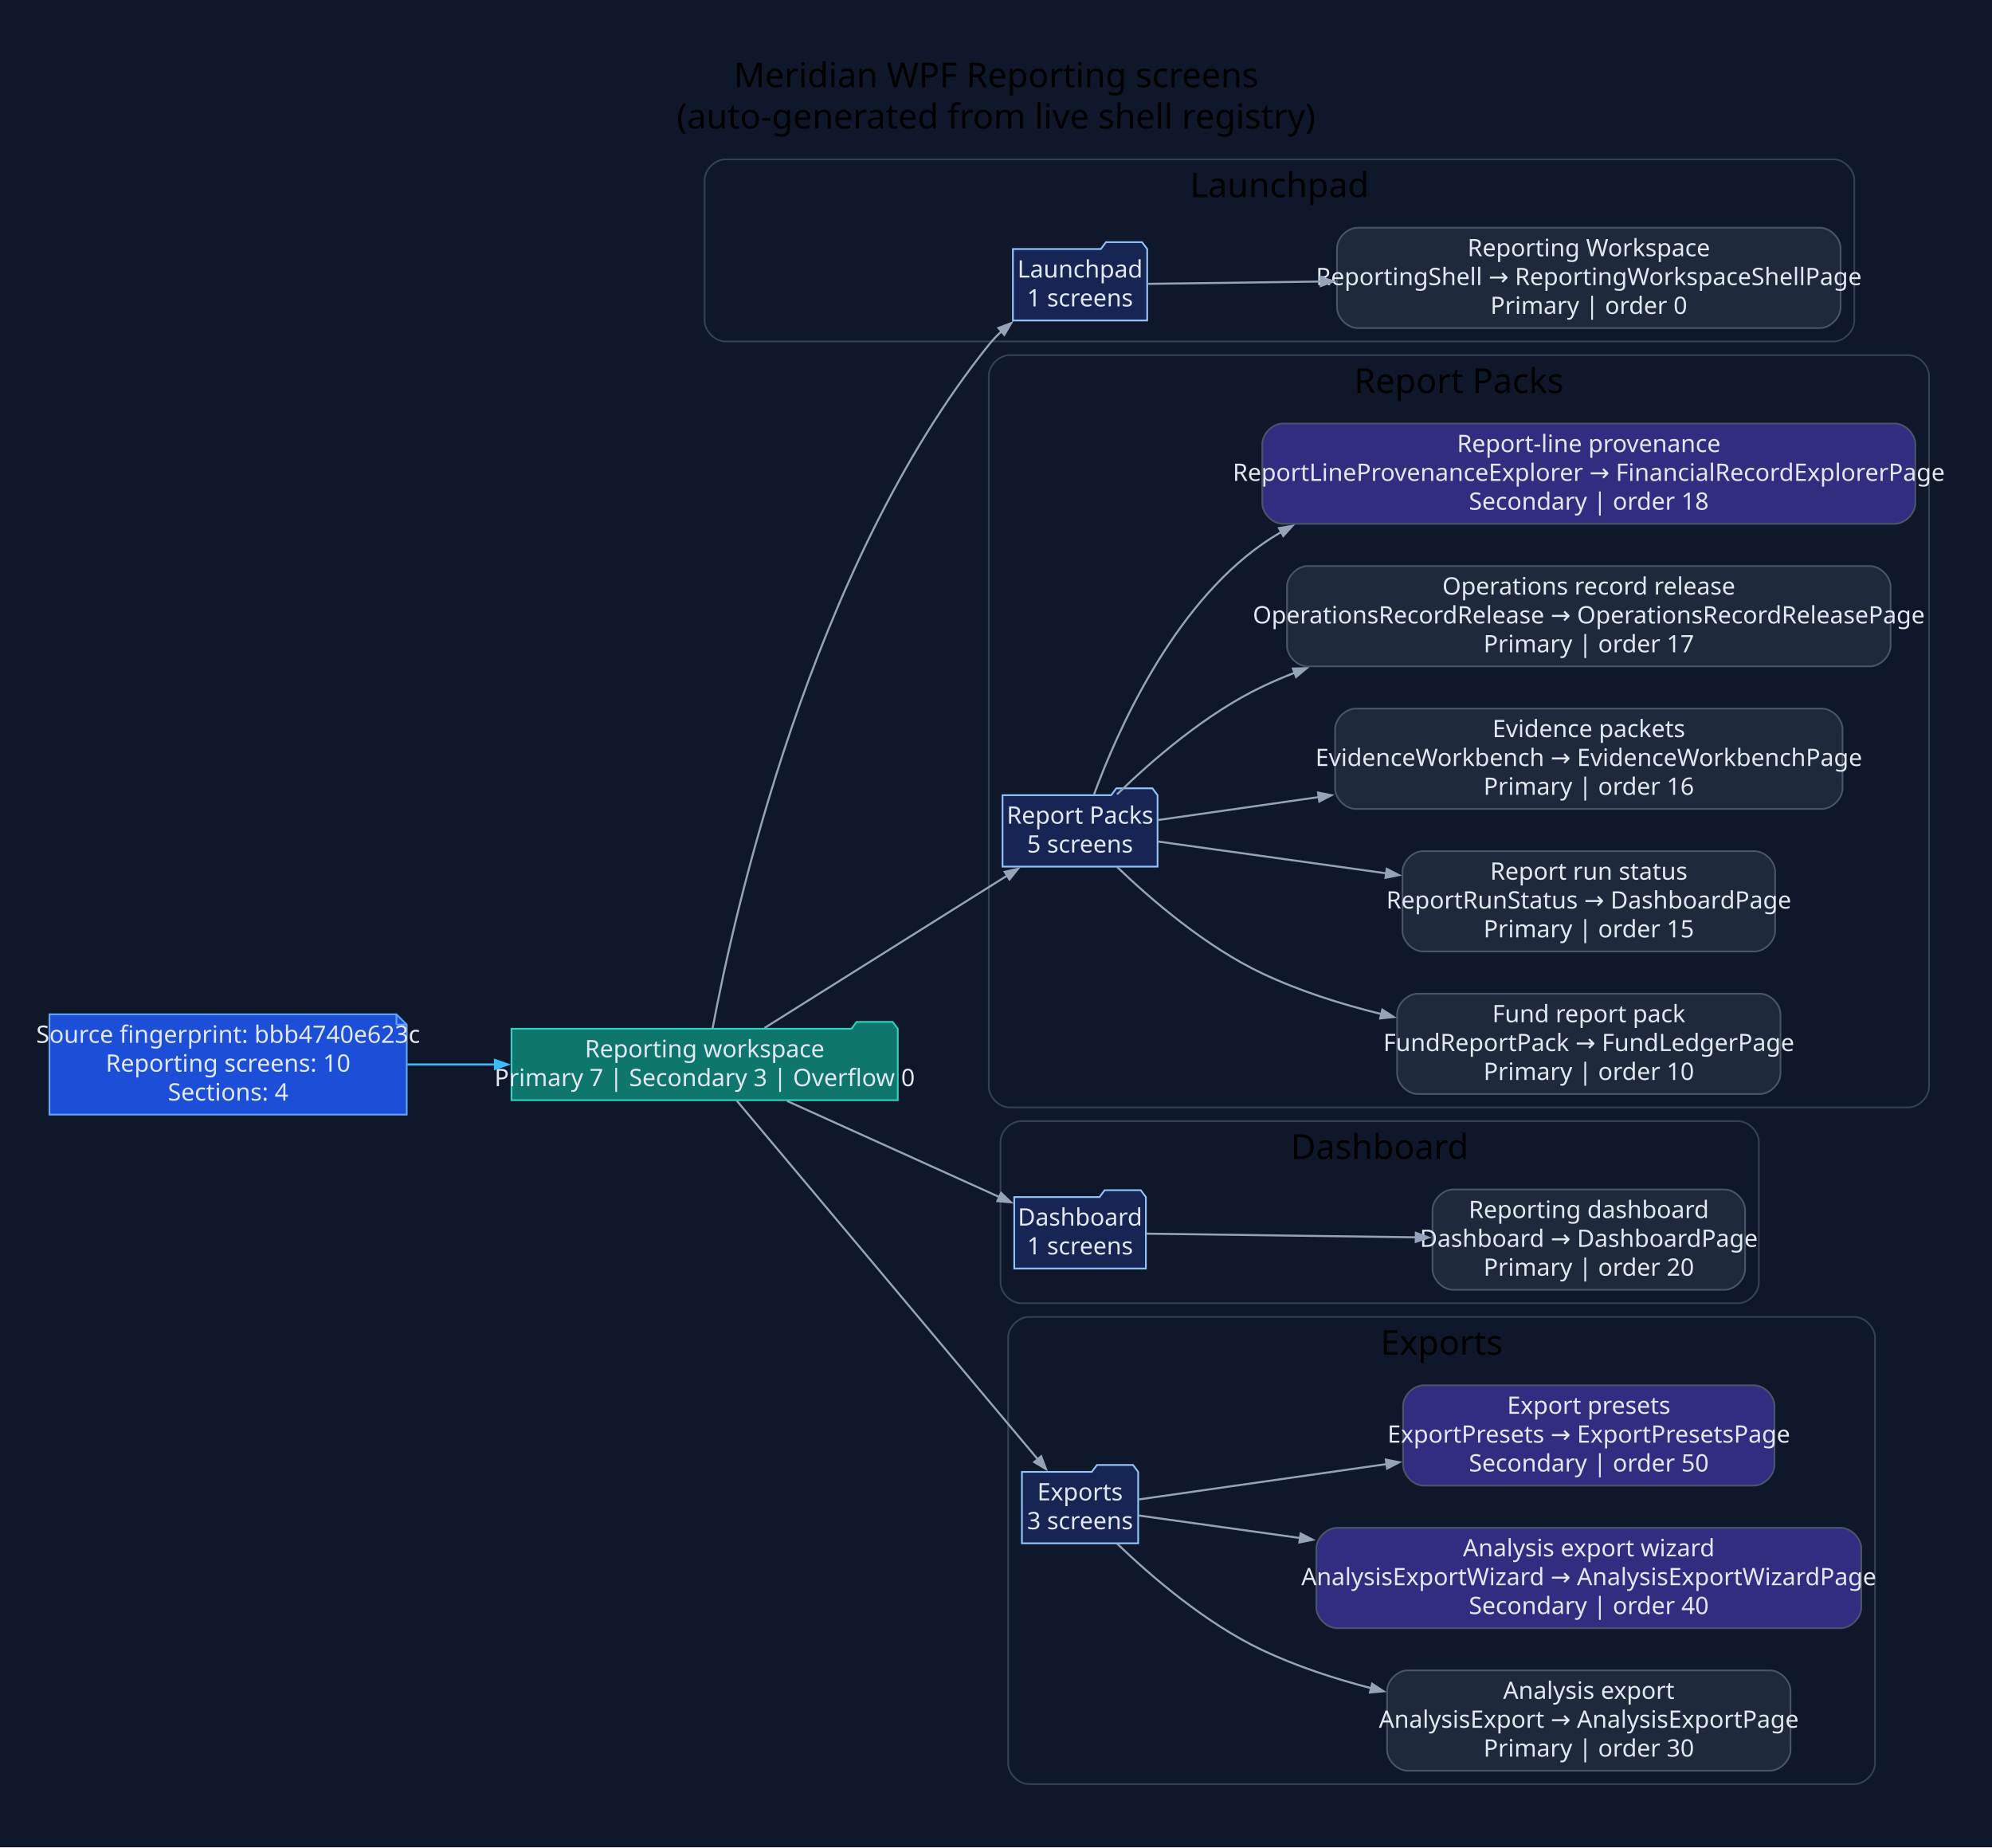
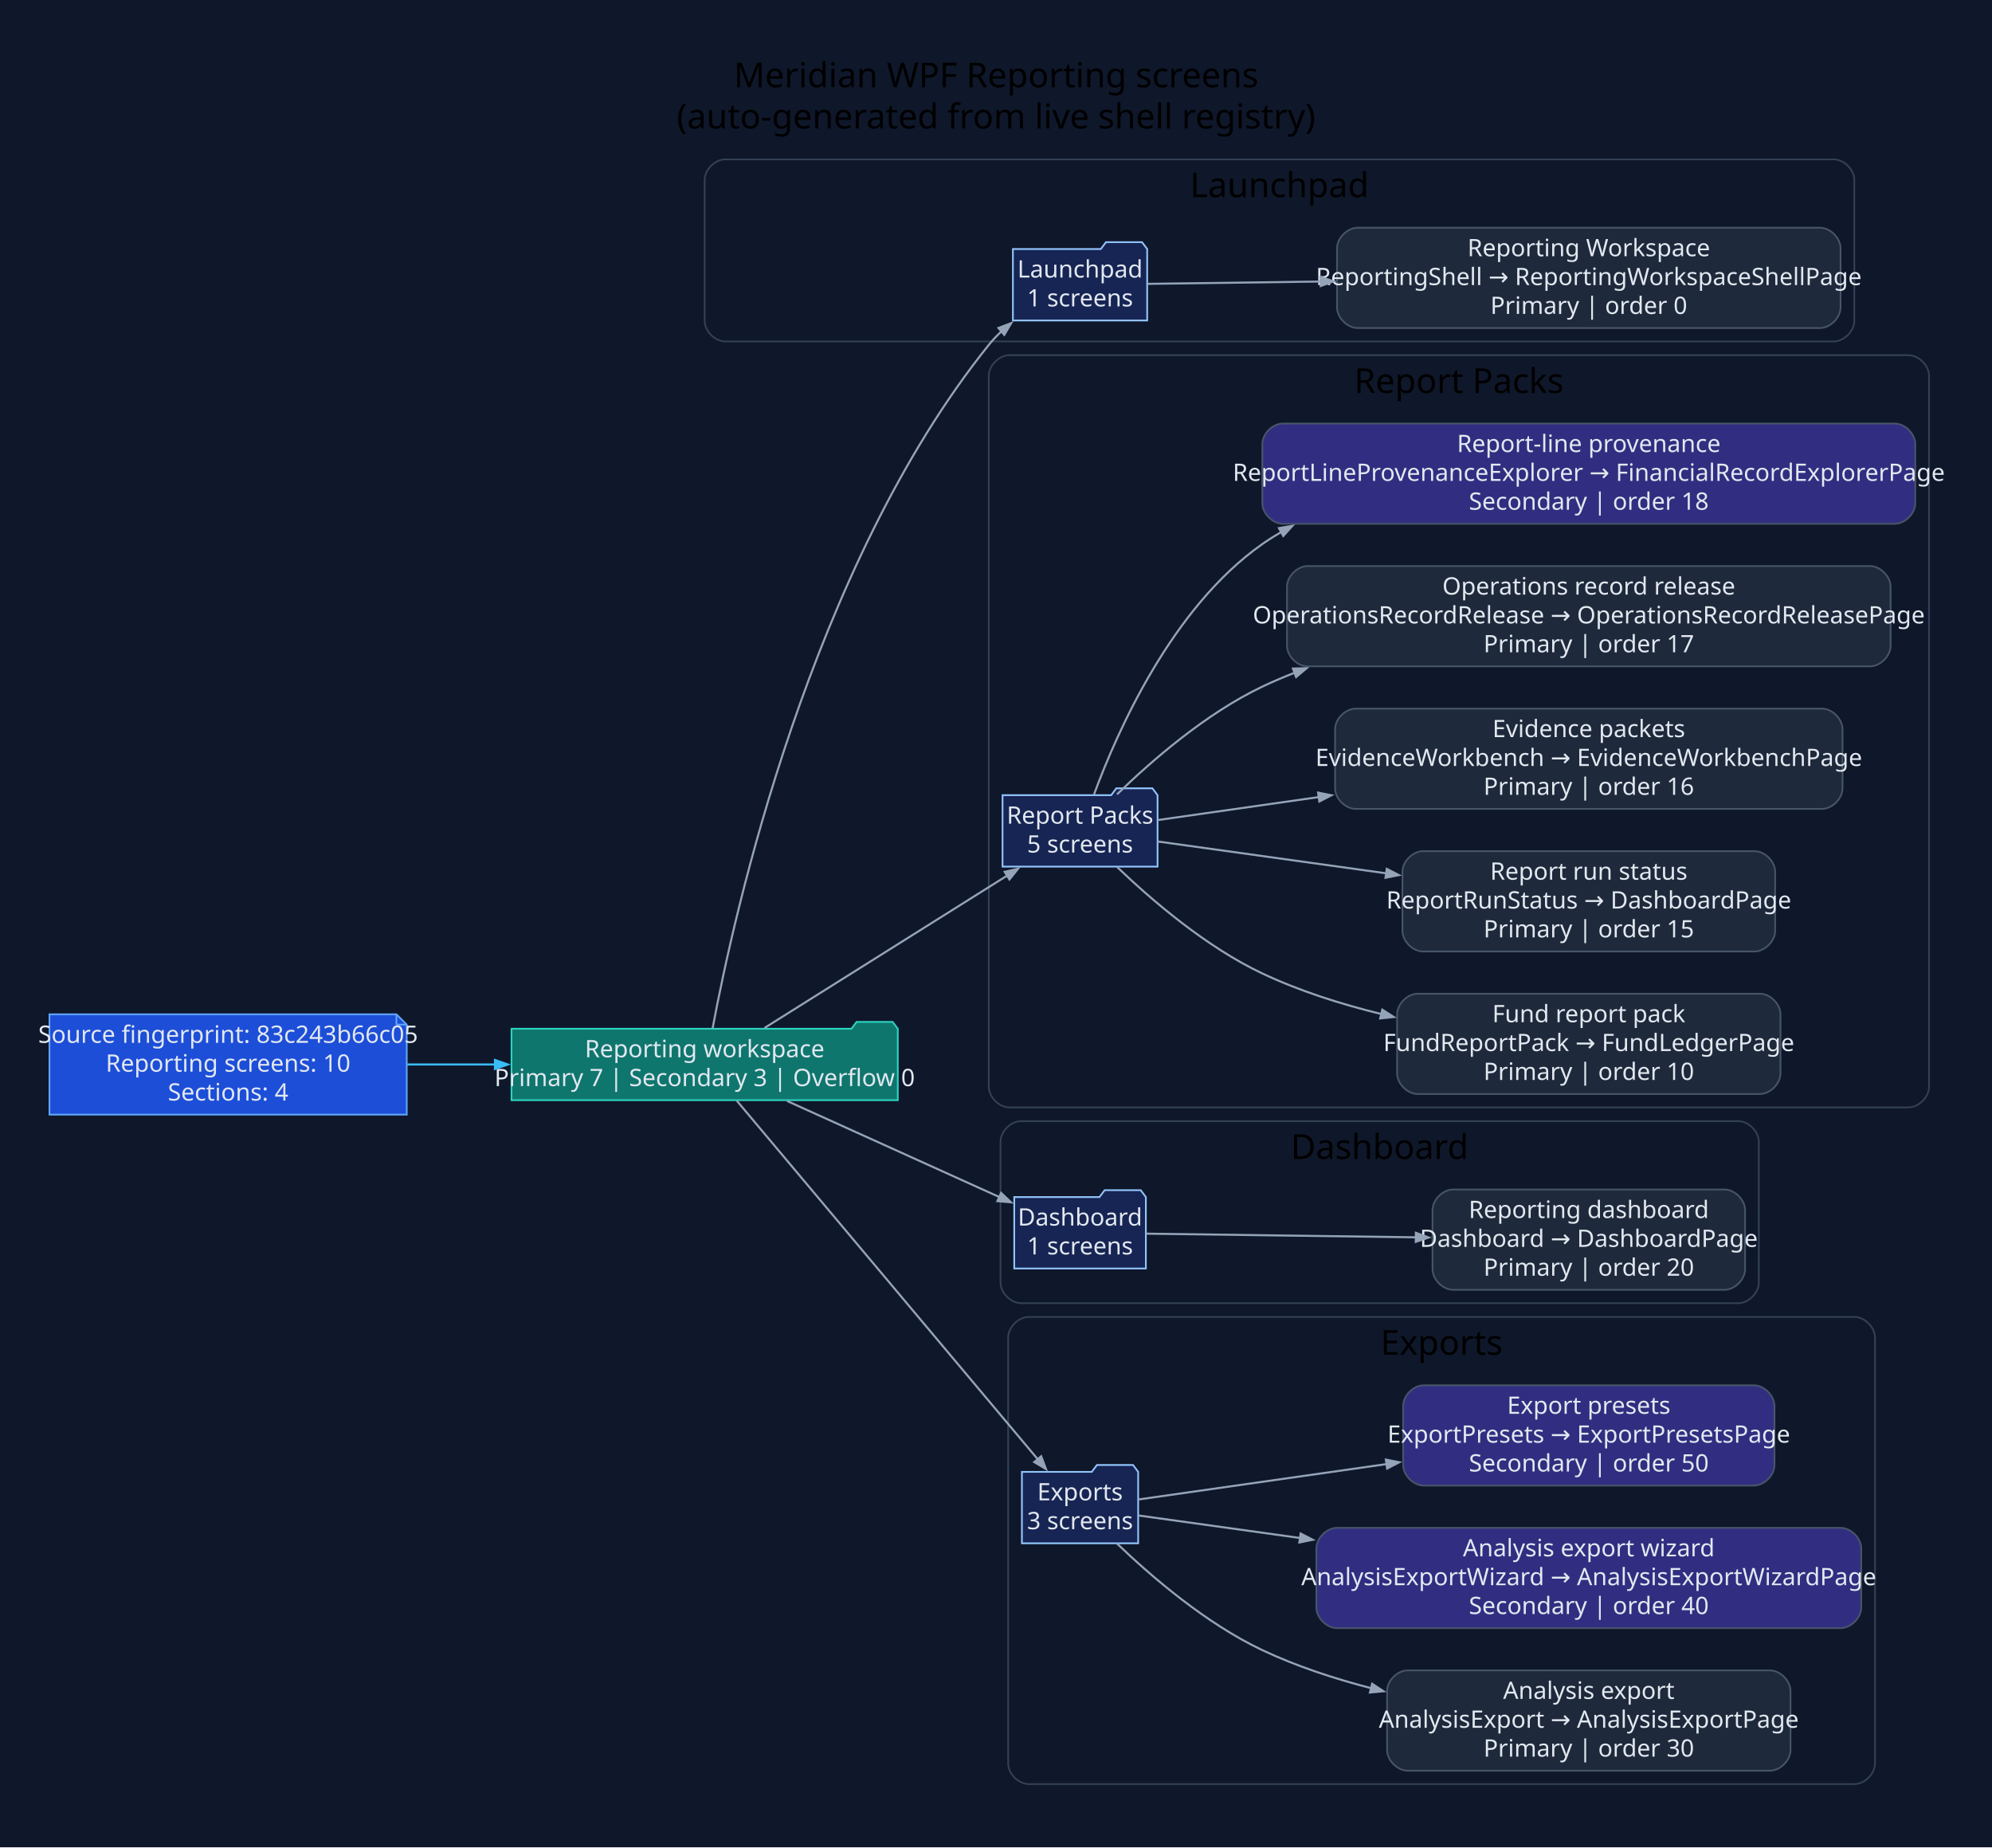
<svg xmlns="http://www.w3.org/2000/svg" width="1160pt" height="1076pt" viewBox="0.00 0.00 1160.00 1076.00">
  <g id="graph0" class="graph" transform="scale(1 1) rotate(0) translate(28.8 1046.8)">
    <polygon fill="#0f172a" stroke="none" points="-28.8,28.8 -28.8,-1046.8 1131.34,-1046.8 1131.34,28.8 -28.8,28.8" />
    <text xml:space="preserve" text-anchor="middle" x="551.27" y="-996" font-family="Segoe UI" font-size="20.00">Meridian WPF Reporting screens</text>
    <text xml:space="preserve" text-anchor="middle" x="551.27" y="-972" font-family="Segoe UI" font-size="20.00">(auto-generated from live shell registry)</text>
    <g id="clust1" class="cluster">
      <path fill="#0f172a" stroke="#334155" d="M393.54,-848C393.54,-848 1039.02,-848 1039.02,-848 1045.02,-848 1051.02,-854 1051.02,-860 1051.02,-860 1051.02,-942 1051.02,-942 1051.02,-948 1045.02,-954 1039.02,-954 1039.02,-954 393.54,-954 393.54,-954 387.54,-954 381.54,-948 381.54,-942 381.54,-942 381.54,-860 381.54,-860 381.54,-854 387.54,-848 393.54,-848" />
      <text xml:space="preserve" text-anchor="middle" x="716.28" y="-932" font-family="Segoe UI" font-size="20.00">Launchpad</text>
    </g>
    <g id="clust2" class="cluster">
      <path fill="#0f172a" stroke="#334155" d="M559.01,-402C559.01,-402 1082.54,-402 1082.54,-402 1088.54,-402 1094.54,-408 1094.54,-414 1094.54,-414 1094.54,-828 1094.54,-828 1094.54,-834 1088.54,-840 1082.54,-840 1082.54,-840 559.01,-840 559.01,-840 553.01,-840 547.01,-834 547.01,-828 547.01,-828 547.01,-414 547.01,-414 547.01,-408 553.01,-402 559.01,-402" />
      <text xml:space="preserve" text-anchor="middle" x="820.77" y="-818" font-family="Segoe UI" font-size="20.00">Report Packs</text>
    </g>
    <g id="clust3" class="cluster">
      <path fill="#0f172a" stroke="#334155" d="M565.82,-288C565.82,-288 983.41,-288 983.41,-288 989.41,-288 995.41,-294 995.41,-300 995.41,-300 995.41,-382 995.41,-382 995.41,-388 989.41,-394 983.41,-394 983.41,-394 565.82,-394 565.82,-394 559.82,-394 553.82,-388 553.82,-382 553.82,-382 553.82,-300 553.82,-300 553.82,-294 559.82,-288 565.82,-288" />
      <text xml:space="preserve" text-anchor="middle" x="774.61" y="-372" font-family="Segoe UI" font-size="20.00">Dashboard</text>
    </g>
    <g id="clust4" class="cluster">
      <path fill="#0f172a" stroke="#334155" d="M570.29,-8C570.29,-8 1051.06,-8 1051.06,-8 1057.06,-8 1063.06,-14 1063.06,-20 1063.06,-20 1063.06,-268 1063.06,-268 1063.06,-274 1057.06,-280 1051.06,-280 1051.06,-280 570.29,-280 570.29,-280 564.29,-280 558.29,-274 558.29,-268 558.29,-268 558.29,-20 558.29,-20 558.29,-14 564.29,-8 570.29,-8" />
      <text xml:space="preserve" text-anchor="middle" x="810.68" y="-258" font-family="Segoe UI" font-size="20.00">Exports</text>
    </g>
    <g id="node1" class="node">
      <polygon fill="#1d4ed8" stroke="#60a5fa" points="202.06,-456.2 0,-456.2 0,-397.8 208.06,-397.8 208.06,-450.2 202.06,-456.2" />
      <polyline fill="none" stroke="#60a5fa" points="202.06,-456.2 202.06,-450.2" />
      <polyline fill="none" stroke="#60a5fa" points="208.06,-450.2 202.06,-450.2" />
-       <text xml:space="preserve" text-anchor="middle" x="104.03" y="-439.6" font-family="Segoe UI" font-size="14.00" fill="#e2e8f0">Source fingerprint: bbb4740e623c</text>
+       <text xml:space="preserve" text-anchor="middle" x="104.03" y="-439.6" font-family="Segoe UI" font-size="14.00" fill="#e2e8f0">Source fingerprint: 83c243b66c05</text>
      <text xml:space="preserve" text-anchor="middle" x="104.03" y="-422.8" font-family="Segoe UI" font-size="14.00" fill="#e2e8f0">Reporting screens: 10</text>
      <text xml:space="preserve" text-anchor="middle" x="104.03" y="-406" font-family="Segoe UI" font-size="14.00" fill="#e2e8f0">Sections: 4</text>
    </g>
    <g id="node2" class="node">
      <polygon fill="#0f766e" stroke="#2dd4bf" points="494.01,-447.8 491.01,-451.8 470.01,-451.8 467.01,-447.8 269.06,-447.8 269.06,-406.2 494.01,-406.2 494.01,-447.8" />
      <text xml:space="preserve" text-anchor="middle" x="381.54" y="-431.2" font-family="Segoe UI" font-size="14.00" fill="#e2e8f0">Reporting workspace</text>
      <text xml:space="preserve" text-anchor="middle" x="381.54" y="-414.4" font-family="Segoe UI" font-size="14.00" fill="#e2e8f0">Primary 7 | Secondary 3 | Overflow 0</text>
    </g>
    <g id="edge1" class="edge">
      <path fill="none" stroke="#38bdf8" stroke-width="1.2" d="M208.4,-427C225.18,-427 242.68,-427 259.82,-427" />
      <polygon fill="#38bdf8" stroke="#38bdf8" stroke-width="1.2" points="259.43,-429.63 266.93,-427 259.43,-424.38 259.43,-429.63" />
    </g>
    <g id="node3" class="node">
      <polygon fill="#172554" stroke="#93c5fd" points="639.24,-901.8 636.24,-905.8 615.24,-905.8 612.24,-901.8 561.05,-901.8 561.05,-860.2 639.24,-860.2 639.24,-901.8" />
      <text xml:space="preserve" text-anchor="middle" x="600.14" y="-885.2" font-family="Segoe UI" font-size="14.00" fill="#e2e8f0">Launchpad</text>
      <text xml:space="preserve" text-anchor="middle" x="600.14" y="-868.4" font-family="Segoe UI" font-size="14.00" fill="#e2e8f0">1 screens</text>
    </g>
    <g id="edge2" class="edge">
      <path fill="none" stroke="#94a3b8" stroke-width="1.2" d="M386.16,-447.97C398.34,-513.3 443,-716.54 547.01,-846 549.31,-848.87 551.92,-851.59 554.7,-854.15" />
      <polygon fill="#94a3b8" stroke="#94a3b8" stroke-width="1.2" points="552.64,-855.85 560.07,-858.67 556.02,-851.83 552.64,-855.85" />
    </g>
    <g id="node5" class="node">
      <polygon fill="#172554" stroke="#93c5fd" points="645.28,-583.8 642.28,-587.8 621.28,-587.8 618.28,-583.8 555.01,-583.8 555.01,-542.2 645.28,-542.2 645.28,-583.8" />
      <text xml:space="preserve" text-anchor="middle" x="600.14" y="-567.2" font-family="Segoe UI" font-size="14.00" fill="#e2e8f0">Report Packs</text>
      <text xml:space="preserve" text-anchor="middle" x="600.14" y="-550.4" font-family="Segoe UI" font-size="14.00" fill="#e2e8f0">5 screens</text>
    </g>
    <g id="edge4" class="edge">
      <path fill="none" stroke="#94a3b8" stroke-width="1.2" d="M416.38,-448.25C454.61,-472.25 516.83,-511.32 557.88,-537.09" />
      <polygon fill="#94a3b8" stroke="#94a3b8" stroke-width="1.2" points="556.25,-539.17 564,-540.93 559.04,-534.72 556.25,-539.17" />
    </g>
    <g id="node11" class="node">
      <polygon fill="#172554" stroke="#93c5fd" points="638.47,-349.8 635.47,-353.8 614.47,-353.8 611.47,-349.8 561.82,-349.8 561.82,-308.2 638.47,-308.2 638.47,-349.8" />
      <text xml:space="preserve" text-anchor="middle" x="600.14" y="-333.2" font-family="Segoe UI" font-size="14.00" fill="#e2e8f0">Dashboard</text>
      <text xml:space="preserve" text-anchor="middle" x="600.14" y="-316.4" font-family="Segoe UI" font-size="14.00" fill="#e2e8f0">1 screens</text>
    </g>
    <g id="edge10" class="edge">
      <path fill="none" stroke="#94a3b8" stroke-width="1.2" d="M429.54,-405.74C466.17,-389.16 516.75,-366.28 553.13,-349.82" />
      <polygon fill="#94a3b8" stroke="#94a3b8" stroke-width="1.2" points="554.18,-352.22 559.93,-346.74 552.02,-347.44 554.18,-352.22" />
    </g>
    <g id="node13" class="node">
      <polygon fill="#172554" stroke="#93c5fd" points="633.99,-189.8 630.99,-193.8 609.99,-193.8 606.99,-189.8 566.29,-189.8 566.29,-148.2 633.99,-148.2 633.99,-189.8" />
      <text xml:space="preserve" text-anchor="middle" x="600.14" y="-173.2" font-family="Segoe UI" font-size="14.00" fill="#e2e8f0">Exports</text>
      <text xml:space="preserve" text-anchor="middle" x="600.14" y="-156.4" font-family="Segoe UI" font-size="14.00" fill="#e2e8f0">3 screens</text>
    </g>
    <g id="edge12" class="edge">
      <path fill="none" stroke="#94a3b8" stroke-width="1.2" d="M400.26,-405.89C439.15,-359.57 531.96,-249.02 575.65,-196.98" />
      <polygon fill="#94a3b8" stroke="#94a3b8" stroke-width="1.2" points="577.5,-198.87 580.31,-191.43 573.47,-195.49 577.5,-198.87" />
    </g>
    <g id="node4" class="node">
      <path fill="#1e293b" stroke="#475569" d="M1031.02,-914.2C1031.02,-914.2 761.79,-914.2 761.79,-914.2 755.79,-914.2 749.79,-908.2 749.79,-902.2 749.79,-902.2 749.79,-867.8 749.79,-867.8 749.79,-861.8 755.79,-855.8 761.79,-855.8 761.79,-855.8 1031.02,-855.8 1031.02,-855.8 1037.02,-855.8 1043.02,-861.8 1043.02,-867.8 1043.02,-867.8 1043.02,-902.2 1043.02,-902.2 1043.02,-908.2 1037.02,-914.2 1031.02,-914.2" />
      <text xml:space="preserve" text-anchor="middle" x="896.41" y="-897.6" font-family="Segoe UI" font-size="14.00" fill="#e2e8f0">Reporting Workspace</text>
      <text xml:space="preserve" text-anchor="middle" x="896.41" y="-880.8" font-family="Segoe UI" font-size="14.00" fill="#e2e8f0">ReportingShell → ReportingWorkspaceShellPage</text>
      <text xml:space="preserve" text-anchor="middle" x="896.41" y="-864" font-family="Segoe UI" font-size="14.00" fill="#e2e8f0">Primary | order 0</text>
    </g>
    <g id="edge3" class="edge">
      <path fill="none" stroke="#94a3b8" stroke-width="1.2" d="M639.61,-881.52C666.01,-881.88 702.94,-882.38 740.55,-882.89" />
      <polygon fill="#94a3b8" stroke="#94a3b8" stroke-width="1.2" points="740.25,-885.52 747.78,-882.99 740.32,-880.27 740.25,-885.52" />
    </g>
    <g id="node6" class="node">
      <path fill="#1e293b" stroke="#475569" d="M996.03,-468.2C996.03,-468.2 796.78,-468.2 796.78,-468.2 790.78,-468.2 784.78,-462.2 784.78,-456.2 784.78,-456.2 784.78,-421.8 784.78,-421.8 784.78,-415.8 790.78,-409.8 796.78,-409.8 796.78,-409.8 996.03,-409.8 996.03,-409.8 1002.03,-409.8 1008.03,-415.8 1008.03,-421.8 1008.03,-421.8 1008.03,-456.2 1008.03,-456.2 1008.03,-462.2 1002.03,-468.2 996.03,-468.2" />
      <text xml:space="preserve" text-anchor="middle" x="896.41" y="-451.6" font-family="Segoe UI" font-size="14.00" fill="#e2e8f0">Fund report pack</text>
      <text xml:space="preserve" text-anchor="middle" x="896.41" y="-434.8" font-family="Segoe UI" font-size="14.00" fill="#e2e8f0">FundReportPack → FundLedgerPage</text>
      <text xml:space="preserve" text-anchor="middle" x="896.41" y="-418" font-family="Segoe UI" font-size="14.00" fill="#e2e8f0">Primary | order 10</text>
    </g>
    <g id="edge5" class="edge">
      <path fill="none" stroke="#94a3b8" stroke-width="1.2" d="M621.72,-541.99C641.6,-522.92 673.47,-495.48 706.28,-480 727.83,-469.83 751.96,-462.15 775.59,-456.36" />
      <polygon fill="#94a3b8" stroke="#94a3b8" stroke-width="1.2" points="776.14,-458.92 782.84,-454.64 774.94,-453.81 776.14,-458.92" />
    </g>
    <g id="node7" class="node">
      <path fill="#1e293b" stroke="#475569" d="M992.92,-551.2C992.92,-551.2 799.89,-551.2 799.89,-551.2 793.89,-551.2 787.89,-545.2 787.89,-539.2 787.89,-539.2 787.89,-504.8 787.89,-504.8 787.89,-498.8 793.89,-492.8 799.89,-492.8 799.89,-492.8 992.92,-492.8 992.92,-492.8 998.92,-492.8 1004.92,-498.8 1004.92,-504.8 1004.92,-504.8 1004.92,-539.2 1004.92,-539.2 1004.92,-545.2 998.92,-551.2 992.92,-551.2" />
      <text xml:space="preserve" text-anchor="middle" x="896.41" y="-534.6" font-family="Segoe UI" font-size="14.00" fill="#e2e8f0">Report run status</text>
      <text xml:space="preserve" text-anchor="middle" x="896.41" y="-517.8" font-family="Segoe UI" font-size="14.00" fill="#e2e8f0">ReportRunStatus → DashboardPage</text>
      <text xml:space="preserve" text-anchor="middle" x="896.41" y="-501" font-family="Segoe UI" font-size="14.00" fill="#e2e8f0">Primary | order 15</text>
    </g>
    <g id="edge6" class="edge">
      <path fill="none" stroke="#94a3b8" stroke-width="1.2" d="M645.52,-556.82C680.81,-551.9 731.86,-544.79 778.64,-538.27" />
      <polygon fill="#94a3b8" stroke="#94a3b8" stroke-width="1.2" points="778.76,-540.9 785.82,-537.27 778.03,-535.7 778.76,-540.9" />
    </g>
    <g id="node8" class="node">
      <path fill="#1e293b" stroke="#475569" d="M1032.15,-634.2C1032.15,-634.2 760.66,-634.2 760.66,-634.2 754.66,-634.2 748.66,-628.2 748.66,-622.2 748.66,-622.2 748.66,-587.8 748.66,-587.8 748.66,-581.8 754.66,-575.8 760.66,-575.8 760.66,-575.8 1032.15,-575.8 1032.15,-575.8 1038.15,-575.8 1044.15,-581.8 1044.15,-587.8 1044.15,-587.8 1044.15,-622.2 1044.15,-622.2 1044.15,-628.2 1038.15,-634.2 1032.15,-634.2" />
      <text xml:space="preserve" text-anchor="middle" x="896.41" y="-617.6" font-family="Segoe UI" font-size="14.00" fill="#e2e8f0">Evidence packets</text>
      <text xml:space="preserve" text-anchor="middle" x="896.41" y="-600.8" font-family="Segoe UI" font-size="14.00" fill="#e2e8f0">EvidenceWorkbench → EvidenceWorkbenchPage</text>
      <text xml:space="preserve" text-anchor="middle" x="896.41" y="-584" font-family="Segoe UI" font-size="14.00" fill="#e2e8f0">Primary | order 16</text>
    </g>
    <g id="edge7" class="edge">
      <path fill="none" stroke="#94a3b8" stroke-width="1.2" d="M645.52,-569.33C671.12,-572.99 705.02,-577.83 739.56,-582.76" />
      <polygon fill="#94a3b8" stroke="#94a3b8" stroke-width="1.2" points="738.76,-585.29 746.56,-583.76 739.5,-580.1 738.76,-585.29" />
    </g>
    <g id="node9" class="node">
      <path fill="#1e293b" stroke="#475569" d="M1060.15,-717.2C1060.15,-717.2 732.66,-717.2 732.66,-717.2 726.66,-717.2 720.66,-711.2 720.66,-705.2 720.66,-705.2 720.66,-670.8 720.66,-670.8 720.66,-664.8 726.66,-658.8 732.66,-658.8 732.66,-658.8 1060.15,-658.8 1060.15,-658.8 1066.15,-658.8 1072.15,-664.8 1072.15,-670.8 1072.15,-670.8 1072.15,-705.2 1072.15,-705.2 1072.15,-711.2 1066.15,-717.2 1060.15,-717.2" />
      <text xml:space="preserve" text-anchor="middle" x="896.41" y="-700.6" font-family="Segoe UI" font-size="14.00" fill="#e2e8f0">Operations record release</text>
      <text xml:space="preserve" text-anchor="middle" x="896.41" y="-683.8" font-family="Segoe UI" font-size="14.00" fill="#e2e8f0">OperationsRecordRelease → OperationsRecordReleasePage</text>
      <text xml:space="preserve" text-anchor="middle" x="896.41" y="-667" font-family="Segoe UI" font-size="14.00" fill="#e2e8f0">Primary | order 17</text>
    </g>
    <g id="edge8" class="edge">
      <path fill="none" stroke="#94a3b8" stroke-width="1.2" d="M621.67,-584.28C641.52,-603.58 673.36,-631.35 706.28,-647 712.46,-649.94 718.86,-652.67 725.41,-655.21" />
      <polygon fill="#94a3b8" stroke="#94a3b8" stroke-width="1.2" points="724.12,-657.53 732.06,-657.69 725.95,-652.61 724.12,-657.53" />
    </g>
    <g id="node10" class="node">
      <path fill="#312e81" stroke="#475569" d="M1074.54,-800.2C1074.54,-800.2 718.28,-800.2 718.28,-800.2 712.28,-800.2 706.28,-794.2 706.28,-788.2 706.28,-788.2 706.28,-753.8 706.28,-753.8 706.28,-747.8 712.28,-741.8 718.28,-741.8 718.28,-741.8 1074.54,-741.8 1074.54,-741.8 1080.54,-741.8 1086.54,-747.8 1086.54,-753.8 1086.54,-753.8 1086.54,-788.2 1086.54,-788.2 1086.54,-794.2 1080.54,-800.2 1074.54,-800.2" />
      <text xml:space="preserve" text-anchor="middle" x="896.41" y="-783.6" font-family="Segoe UI" font-size="14.00" fill="#e2e8f0">Report-line provenance</text>
      <text xml:space="preserve" text-anchor="middle" x="896.41" y="-766.8" font-family="Segoe UI" font-size="14.00" fill="#e2e8f0">ReportLineProvenanceExplorer → FinancialRecordExplorerPage</text>
      <text xml:space="preserve" text-anchor="middle" x="896.41" y="-750" font-family="Segoe UI" font-size="14.00" fill="#e2e8f0">Secondary | order 18</text>
    </g>
    <g id="edge9" class="edge">
      <path fill="none" stroke="#94a3b8" stroke-width="1.2" d="M608.29,-584.27C621.55,-620.3 653.53,-693.04 706.28,-730 709.87,-732.52 713.59,-734.89 717.41,-737.11" />
      <polygon fill="#94a3b8" stroke="#94a3b8" stroke-width="1.2" points="715.97,-739.31 723.81,-740.62 718.49,-734.71 715.97,-739.31" />
    </g>
    <g id="node12" class="node">
      <path fill="#1e293b" stroke="#475569" d="M975.41,-354.2C975.41,-354.2 817.4,-354.2 817.4,-354.2 811.4,-354.2 805.4,-348.2 805.4,-342.2 805.4,-342.2 805.4,-307.8 805.4,-307.8 805.4,-301.8 811.4,-295.8 817.4,-295.8 817.4,-295.8 975.41,-295.8 975.41,-295.8 981.41,-295.8 987.41,-301.8 987.41,-307.8 987.41,-307.8 987.41,-342.2 987.41,-342.2 987.41,-348.2 981.41,-354.2 975.41,-354.2" />
      <text xml:space="preserve" text-anchor="middle" x="896.41" y="-337.6" font-family="Segoe UI" font-size="14.00" fill="#e2e8f0">Reporting dashboard</text>
      <text xml:space="preserve" text-anchor="middle" x="896.41" y="-320.8" font-family="Segoe UI" font-size="14.00" fill="#e2e8f0">Dashboard → DashboardPage</text>
      <text xml:space="preserve" text-anchor="middle" x="896.41" y="-304" font-family="Segoe UI" font-size="14.00" fill="#e2e8f0">Primary | order 20</text>
    </g>
    <g id="edge11" class="edge">
      <path fill="none" stroke="#94a3b8" stroke-width="1.2" d="M638.71,-328.49C678.11,-327.95 741.69,-327.09 795.72,-326.36" />
      <polygon fill="#94a3b8" stroke="#94a3b8" stroke-width="1.2" points="795.71,-328.98 803.17,-326.25 795.64,-323.73 795.71,-328.98" />
    </g>
    <g id="node14" class="node">
      <path fill="#1e293b" stroke="#475569" d="M1001.87,-74.2C1001.87,-74.2 790.94,-74.2 790.94,-74.2 784.94,-74.2 778.94,-68.2 778.94,-62.2 778.94,-62.2 778.94,-27.8 778.94,-27.8 778.94,-21.8 784.94,-15.8 790.94,-15.8 790.94,-15.8 1001.87,-15.8 1001.87,-15.8 1007.87,-15.8 1013.87,-21.8 1013.87,-27.8 1013.87,-27.8 1013.87,-62.2 1013.87,-62.2 1013.87,-68.2 1007.87,-74.2 1001.87,-74.2" />
      <text xml:space="preserve" text-anchor="middle" x="896.41" y="-57.6" font-family="Segoe UI" font-size="14.00" fill="#e2e8f0">Analysis export</text>
      <text xml:space="preserve" text-anchor="middle" x="896.41" y="-40.8" font-family="Segoe UI" font-size="14.00" fill="#e2e8f0">AnalysisExport → AnalysisExportPage</text>
      <text xml:space="preserve" text-anchor="middle" x="896.41" y="-24" font-family="Segoe UI" font-size="14.00" fill="#e2e8f0">Primary | order 30</text>
    </g>
    <g id="edge13" class="edge">
      <path fill="none" stroke="#94a3b8" stroke-width="1.2" d="M621.72,-147.99C641.6,-128.92 673.47,-101.48 706.28,-86 726.04,-76.68 747.97,-69.44 769.68,-63.84" />
      <polygon fill="#94a3b8" stroke="#94a3b8" stroke-width="1.2" points="770.23,-66.41 776.88,-62.05 768.97,-61.31 770.23,-66.41" />
    </g>
    <g id="node15" class="node">
      <path fill="#312e81" stroke="#475569" d="M1043.06,-157.2C1043.06,-157.2 749.75,-157.2 749.75,-157.2 743.75,-157.2 737.75,-151.2 737.75,-145.2 737.75,-145.2 737.75,-110.8 737.75,-110.8 737.75,-104.8 743.75,-98.8 749.75,-98.8 749.75,-98.8 1043.06,-98.8 1043.06,-98.8 1049.06,-98.8 1055.06,-104.8 1055.06,-110.8 1055.06,-110.8 1055.06,-145.2 1055.06,-145.2 1055.06,-151.2 1049.06,-157.2 1043.06,-157.2" />
      <text xml:space="preserve" text-anchor="middle" x="896.41" y="-140.6" font-family="Segoe UI" font-size="14.00" fill="#e2e8f0">Analysis export wizard</text>
      <text xml:space="preserve" text-anchor="middle" x="896.41" y="-123.8" font-family="Segoe UI" font-size="14.00" fill="#e2e8f0">AnalysisExportWizard → AnalysisExportWizardPage</text>
      <text xml:space="preserve" text-anchor="middle" x="896.41" y="-107" font-family="Segoe UI" font-size="14.00" fill="#e2e8f0">Secondary | order 40</text>
    </g>
    <g id="edge14" class="edge">
      <path fill="none" stroke="#94a3b8" stroke-width="1.2" d="M634.33,-164.38C658.23,-161.05 692.47,-156.28 728.32,-151.28" />
      <polygon fill="#94a3b8" stroke="#94a3b8" stroke-width="1.2" points="728.6,-153.89 735.66,-150.26 727.87,-148.69 728.6,-153.89" />
    </g>
    <g id="node16" class="node">
      <path fill="#312e81" stroke="#475569" d="M992.53,-240.2C992.53,-240.2 800.28,-240.2 800.28,-240.2 794.28,-240.2 788.28,-234.2 788.28,-228.2 788.28,-228.2 788.28,-193.8 788.28,-193.8 788.28,-187.8 794.28,-181.8 800.28,-181.8 800.28,-181.8 992.53,-181.8 992.53,-181.8 998.53,-181.8 1004.53,-187.8 1004.53,-193.8 1004.53,-193.8 1004.53,-228.2 1004.53,-228.2 1004.53,-234.2 998.53,-240.2 992.53,-240.2" />
      <text xml:space="preserve" text-anchor="middle" x="896.41" y="-223.6" font-family="Segoe UI" font-size="14.00" fill="#e2e8f0">Export presets</text>
      <text xml:space="preserve" text-anchor="middle" x="896.41" y="-206.8" font-family="Segoe UI" font-size="14.00" fill="#e2e8f0">ExportPresets → ExportPresetsPage</text>
      <text xml:space="preserve" text-anchor="middle" x="896.41" y="-190" font-family="Segoe UI" font-size="14.00" fill="#e2e8f0">Secondary | order 50</text>
    </g>
    <g id="edge15" class="edge">
      <path fill="none" stroke="#94a3b8" stroke-width="1.2" d="M634.33,-173.74C669.42,-178.75 726.8,-186.94 778.85,-194.36" />
      <polygon fill="#94a3b8" stroke="#94a3b8" stroke-width="1.2" points="778.23,-196.93 786.02,-195.39 778.97,-191.73 778.23,-196.93" />
    </g>
  </g>
</svg>
